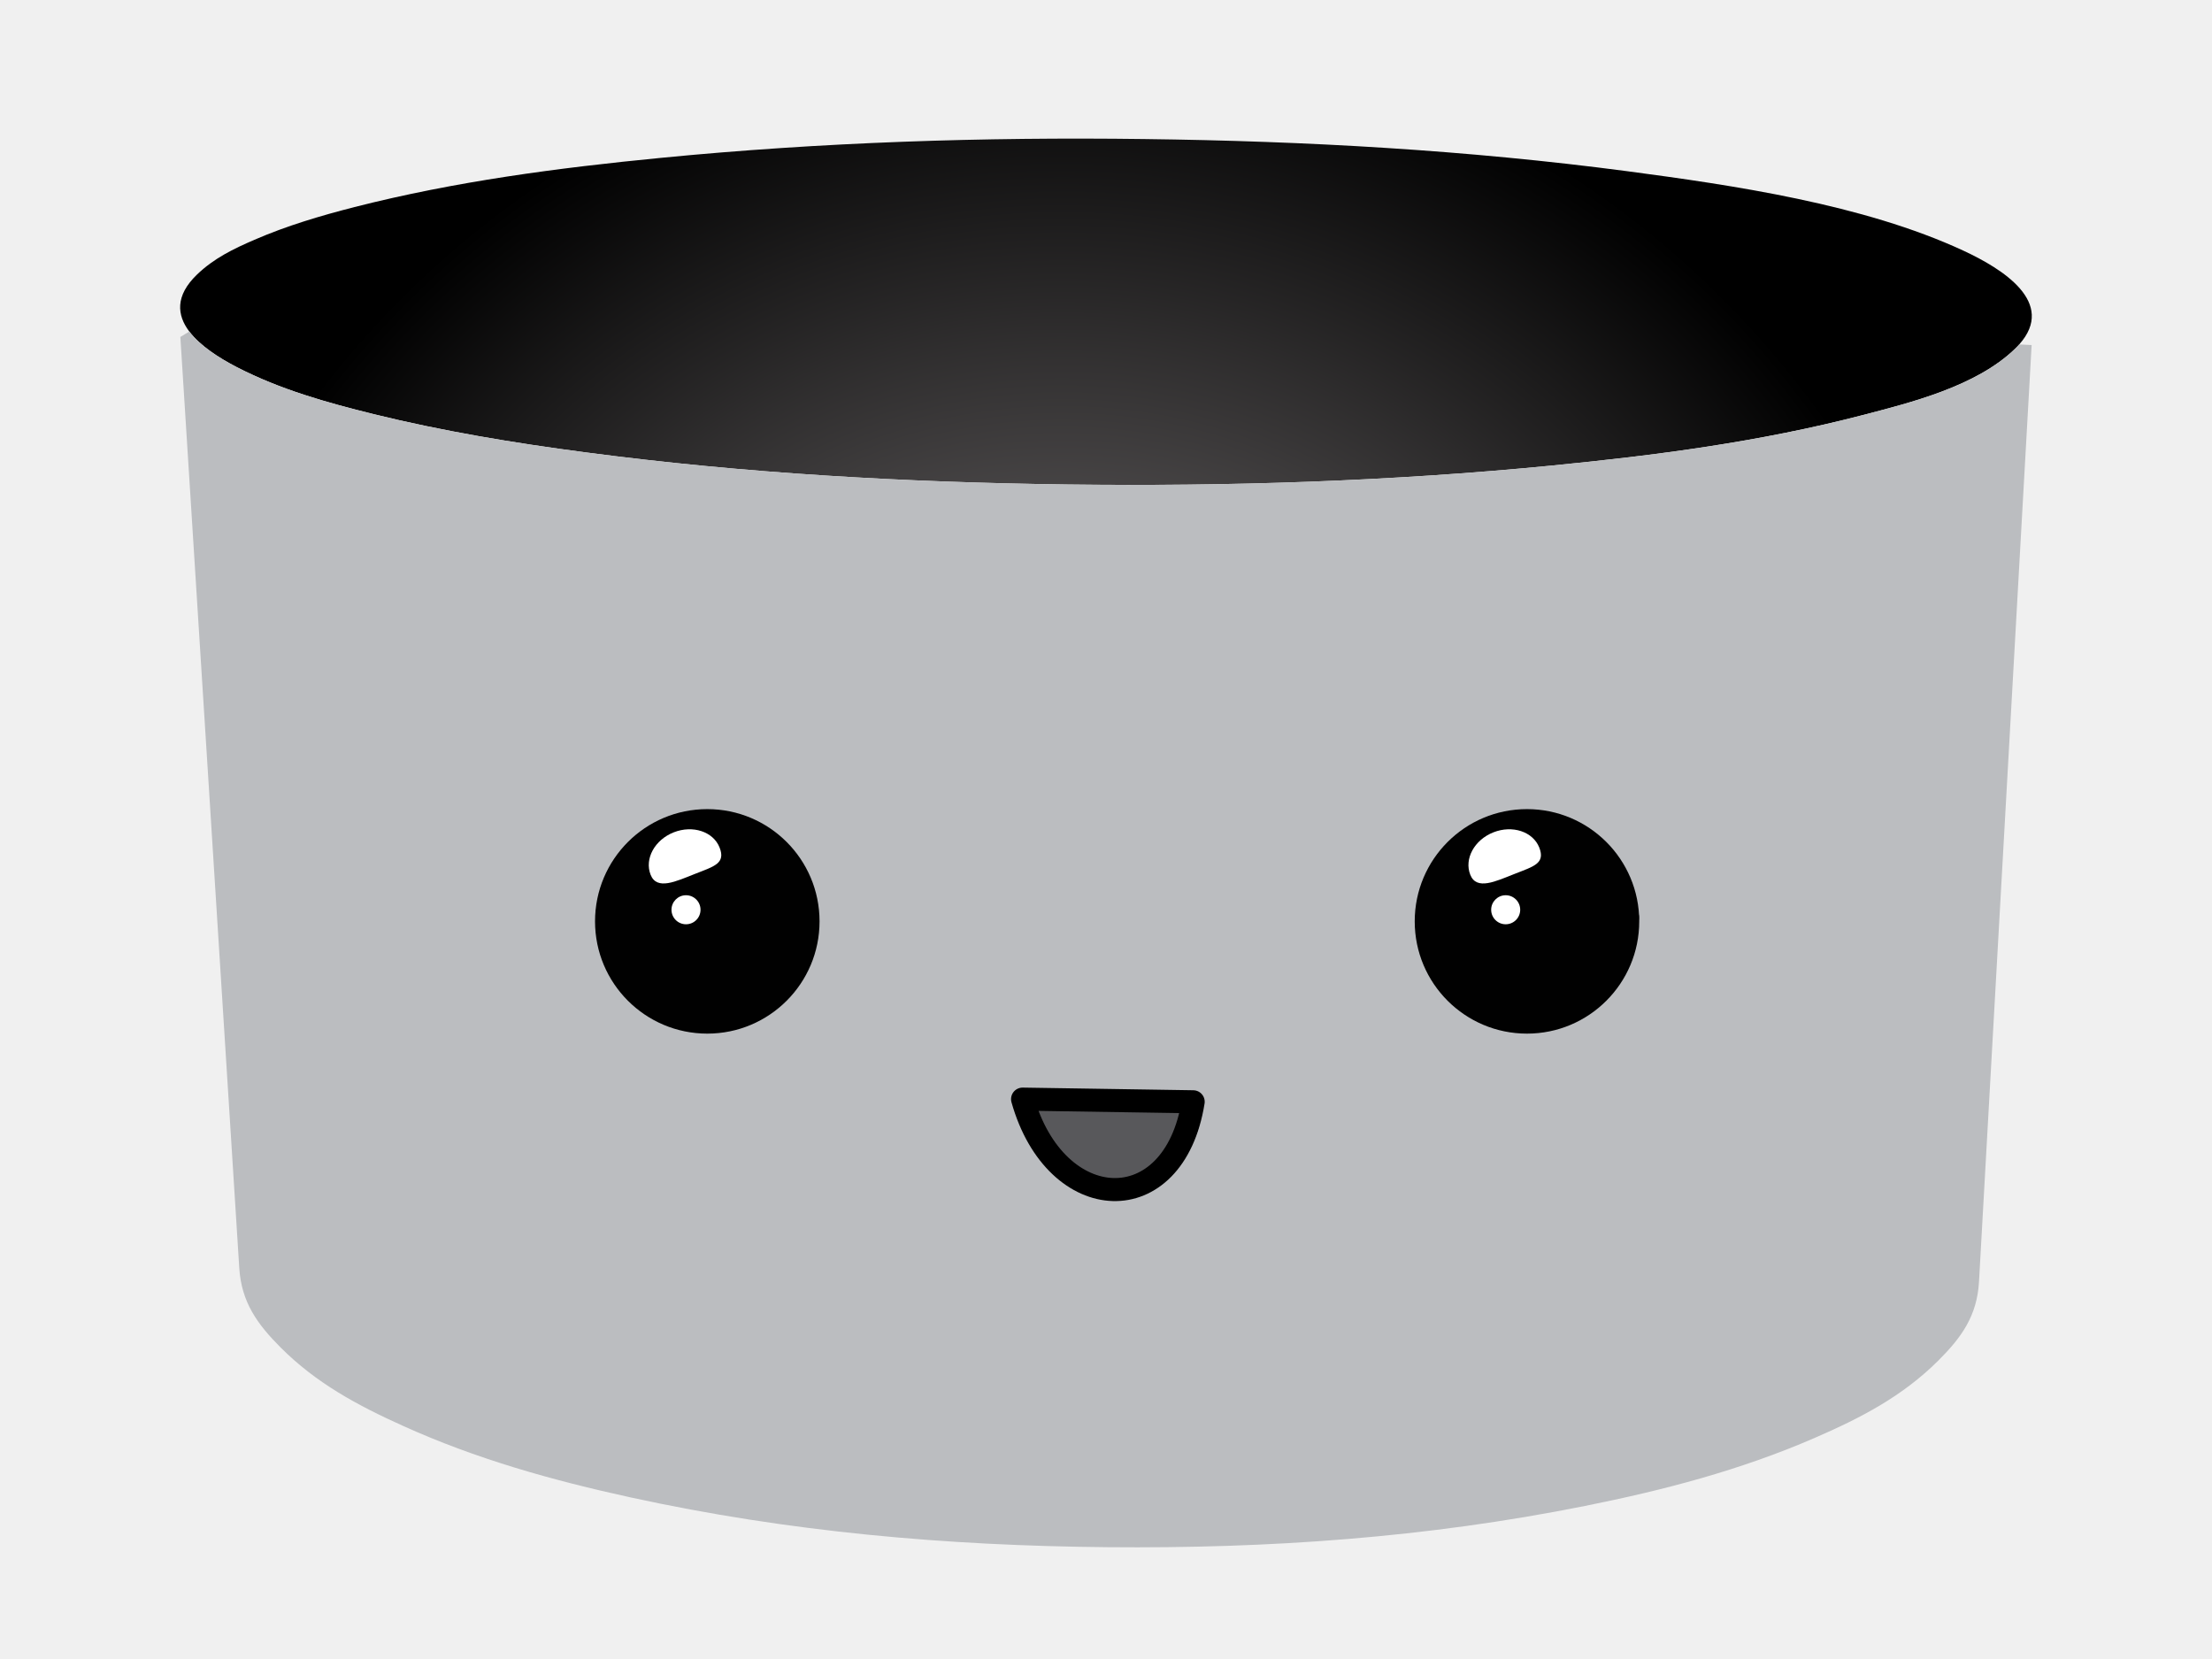
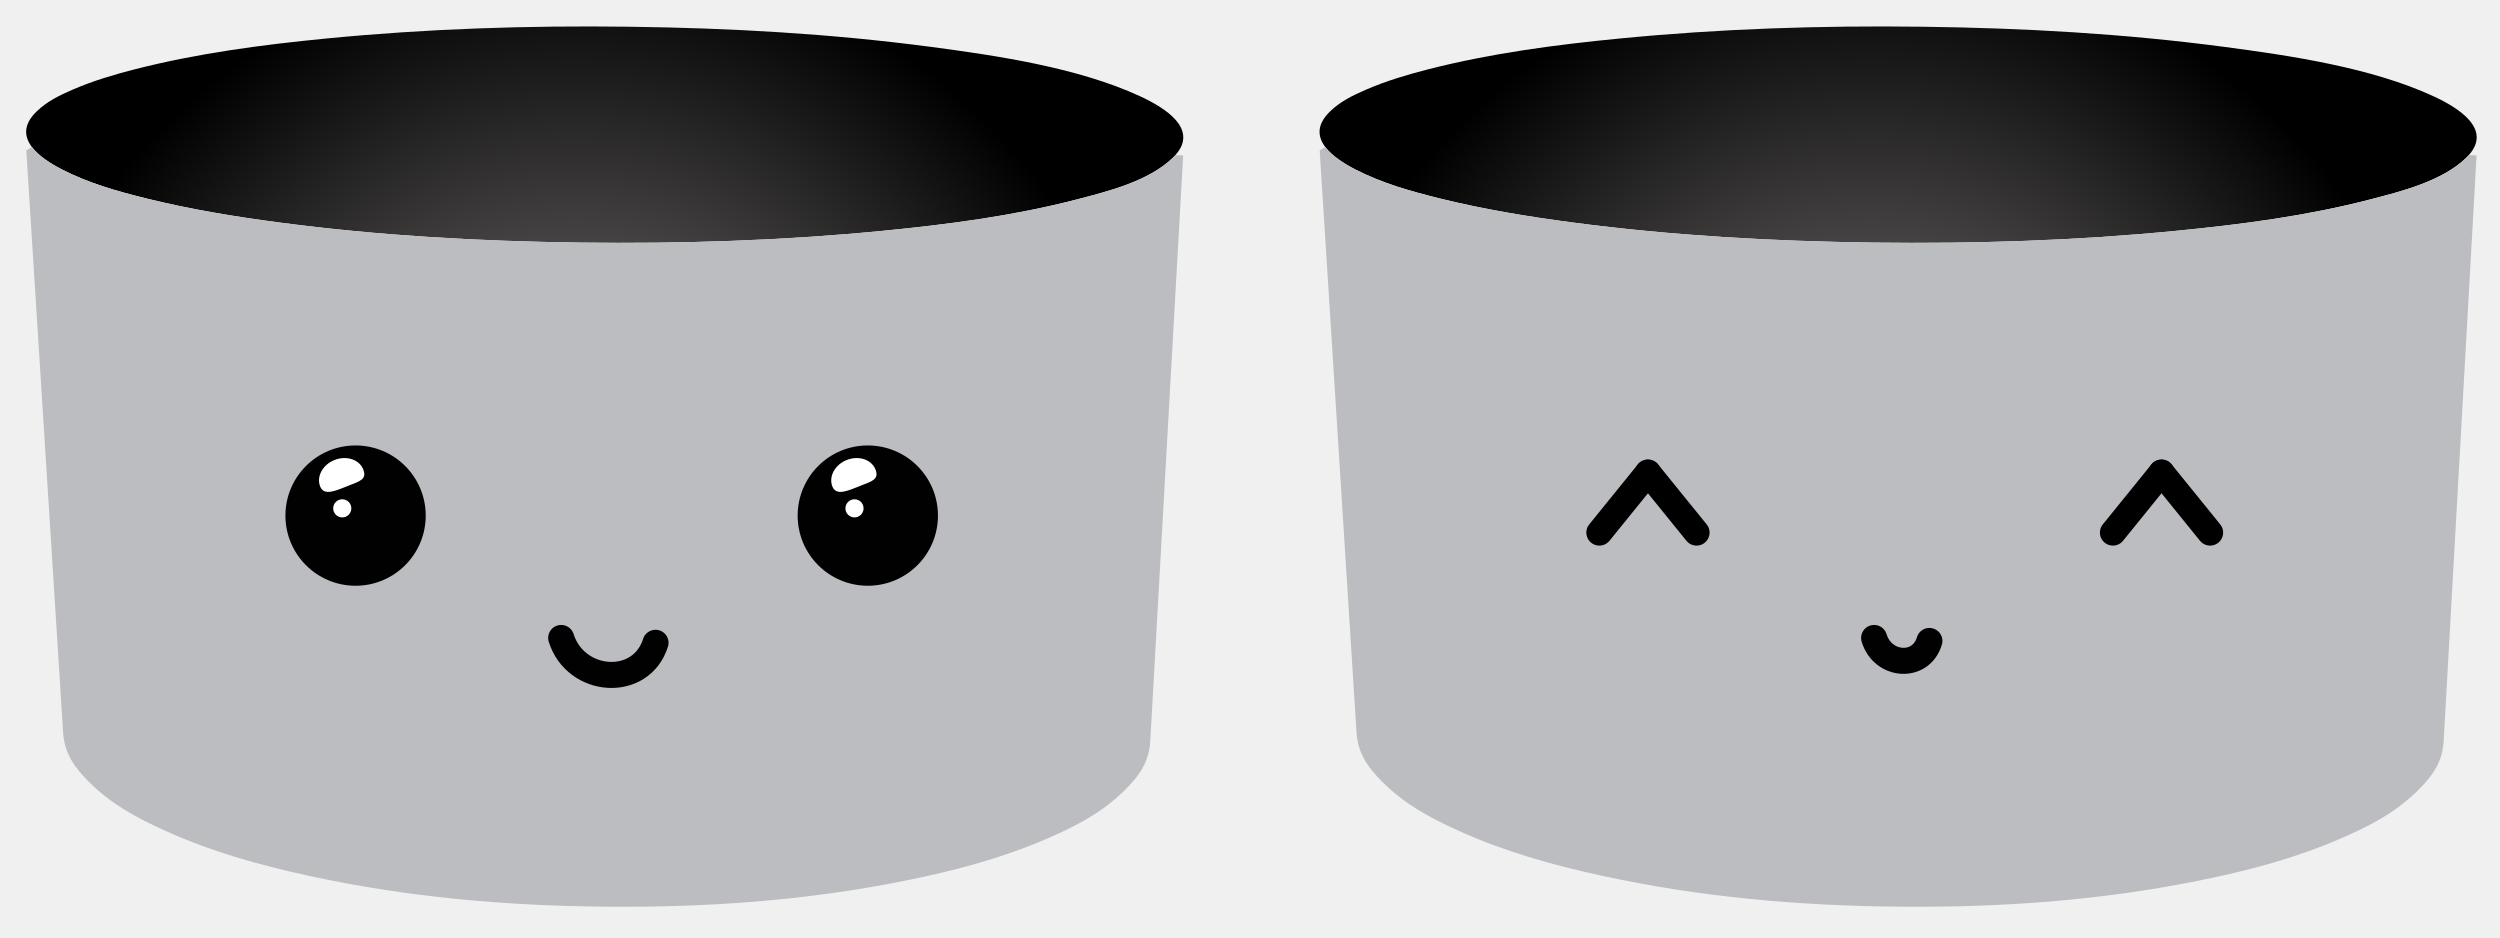
- <svg xmlns="http://www.w3.org/2000/svg" version="1.1" id="IntroLayer_1" x="0px" y="0px" width="576px" height="432px" viewBox="0 0 576 432" enable-background="new 0 0 576 432" xml:space="preserve">
-   <g class="wholeBucket">
+ <svg xmlns="http://www.w3.org/2000/svg" version="1.1" id="IntroLayer_1" x="0px" y="0px" width="576px" height="216px" viewBox="0 108 576 216" enable-background="new 0 108 576 216" xml:space="preserve">
+   <g>
    <g id="XMLID_1_">
      <g id="body">
-         <radialGradient id="topHole_1_" cx="348.5" cy="967.5" r="292.438" gradientTransform="matrix(1 0 0 1 -72 -718)" gradientUnits="userSpaceOnUse">
+         <radialGradient id="topHole_2_" cx="520.973" cy="-625.091" r="161.696" gradientTransform="matrix(1 0 0 -1 -90 -393)" gradientUnits="userSpaceOnUse">
          <stop offset="0.316" style="stop-color:#575455" />
          <stop offset="0.834" style="stop-color:#000000" />
        </radialGradient>
-         <path id="topHole" fill="url(#topHole_1_)" d="M511.233,65.256c10.221,4.737,24.312,13.527,14.566,24.433     c-0.314,0.363-0.686,0.746-1.062,1.109c-10.12,9.838-27.337,14.071-39.795,17.317c-26.752,6.955-53.745,10.463-81.146,13.144     c-41.951,4.092-83.803,5.423-125.916,4.899c-42.073-0.544-83.823-2.863-125.573-8.387c-18.527-2.439-36.872-5.463-55.056-9.938     c-12.277-3.044-24.211-6.371-35.602-12.237c-4.637-2.399-9.536-5.544-12.358-9.273c-3.226-4.274-3.729-9.293,1.996-14.817     c4.415-4.253,9.516-6.713,14.979-9.072c8.467-3.669,17.196-6.249,26.086-8.527c26.308-6.693,52.858-10.181,79.751-12.801     c41.952-4.092,83.803-5.443,125.936-4.898c42.094,0.524,83.844,2.862,125.635,8.366C451.299,48.241,485.188,53.18,511.233,65.256     z" />
-         <path id="bucket" fill="#BBBDC0" d="M529.034,89.85c-4.576,81.303-9.133,162.626-13.709,243.951     c-0.504,8.869-4.597,14.514-10.584,20.482c-9.396,9.373-20.32,14.998-32.275,20.18c-19.292,8.365-39.17,13.566-59.729,17.68     c-41.271,8.271-82.331,11.127-124.323,10.744s-82.977-3.971-124.102-12.941c-20.482-4.477-40.278-10-59.45-18.688     c-11.753-5.301-22.538-11.088-31.812-20.398c-5.987-6.008-10.181-11.729-10.745-20.664     c-5.121-80.84-10.221-161.633-15.341-242.458l2.338-1.411c2.822,3.729,7.721,6.875,12.358,9.273     c11.39,5.866,23.324,9.193,35.602,12.237c18.184,4.476,36.529,7.5,55.056,9.938c41.75,5.524,83.5,7.842,125.573,8.387     c42.113,0.524,83.965-0.807,125.916-4.899c27.397-2.681,54.396-6.188,81.146-13.144c12.458-3.246,29.675-7.479,39.795-17.317     c0.383-0.363,0.745-0.746,1.068-1.109L529.034,89.85z" />
+         <path id="topHole" fill="url(#topHole_2_)" d="M560.762,130.218c5.651,2.619,13.442,7.479,8.054,13.51     c-0.174,0.2-0.379,0.412-0.587,0.613c-5.596,5.44-15.115,7.781-22.004,9.575c-14.792,3.846-29.717,5.785-44.868,7.268     c-23.195,2.263-46.336,2.999-69.621,2.709c-23.264-0.301-46.348-1.583-69.433-4.638c-10.244-1.348-20.388-3.021-30.442-5.495     c-6.787-1.683-13.387-3.523-19.685-6.766c-2.563-1.327-5.272-3.066-6.833-5.127c-1.783-2.363-2.062-5.138,1.104-8.193     c2.441-2.352,5.262-3.711,8.283-5.016c4.681-2.029,9.508-3.456,14.423-4.715c14.546-3.701,29.227-5.629,44.097-7.078     c23.195-2.263,46.336-3.009,69.633-2.708c23.274,0.29,46.358,1.583,69.466,4.626C527.622,120.81,546.36,123.541,560.762,130.218z     " />
+         <path id="bucket" fill="#BBBDC0" d="M570.604,143.816c-2.531,44.954-5.05,89.92-7.58,134.886     c-0.279,4.904-2.542,8.025-5.853,11.325c-5.195,5.183-11.235,8.293-17.846,11.158c-10.667,4.625-21.658,7.501-33.025,9.775     c-22.82,4.573-45.522,6.152-68.741,5.94c-23.219-0.211-45.88-2.195-68.619-7.155c-11.324-2.476-22.271-5.529-32.871-10.333     c-6.498-2.931-12.461-6.131-17.59-11.278c-3.311-3.322-5.629-6.485-5.941-11.426c-2.831-44.698-5.65-89.37-8.482-134.061     l1.293-0.78c1.561,2.062,4.27,3.801,6.834,5.127c6.297,3.244,12.896,5.083,19.685,6.766c10.055,2.475,20.198,4.147,30.441,5.495     c23.085,3.054,46.169,4.336,69.433,4.637c23.285,0.29,46.427-0.446,69.621-2.709c15.149-1.482,30.077-3.421,44.868-7.267     c6.889-1.795,16.408-4.135,22.004-9.575c0.211-0.201,0.412-0.412,0.591-0.613L570.604,143.816z" />
      </g>
    </g>
-     <path id="introMouth" fill="none" stroke="#010101" stroke-width="6" stroke-linecap="round" stroke-linejoin="round" d="   M269.855,290.908c6.048,19.152,33.264,21.168,39.312,2.016" />
-     <path id="introGrin" fill="#58585B" stroke="#000000" stroke-width="6" stroke-linecap="round" stroke-linejoin="round" stroke-miterlimit="10" d="   M266.275,286.208c8.598,30.54,39.415,32.021,44.426,0.692L266.275,286.208z" />
-     <g id="closedEyesIntro">
-       <path fill="none" stroke="#010101" stroke-width="7.439" stroke-linecap="round" stroke-linejoin="round" d="M158.865,237.852    c7.81,16.828,42.958,18.604,50.768,1.771" />
-       <path fill="none" stroke="#010101" stroke-width="7.439" stroke-linecap="round" stroke-linejoin="round" d="M372.641,236.916    c7.765,19.152,42.683,21.168,50.438,2.016" />
+     <path id="introMouth" fill="none" stroke="#010101" stroke-width="6" stroke-linecap="round" stroke-linejoin="round" d="   M431.798,254.986c1.959,6.551,10.777,7.24,12.736,0.689" />
+     <g id="happyIntro">
+       <line fill="none" stroke="#000000" stroke-width="6" stroke-linecap="round" stroke-miterlimit="10" x1="368.491" y1="230.708" x2="379.688" y2="216.886" />
+       <line fill="none" stroke="#000000" stroke-width="6" stroke-linecap="round" stroke-miterlimit="10" x1="390.886" y1="230.708" x2="379.688" y2="216.886" />
+       <line fill="none" stroke="#000000" stroke-width="6" stroke-linecap="round" stroke-miterlimit="10" x1="486.817" y1="230.708" x2="498.014" y2="216.886" />
+       <line fill="none" stroke="#000000" stroke-width="6" stroke-linecap="round" stroke-miterlimit="10" x1="509.211" y1="230.708" x2="498.014" y2="216.886" />
    </g>
-     <g id="happyIntro">
-       <line fill="none" stroke="#000000" stroke-width="6" stroke-linecap="round" stroke-miterlimit="10" x1="163.5" y1="246.999" x2="183.75" y2="222.001" />
-       <line fill="none" stroke="#000000" stroke-width="6" stroke-linecap="round" stroke-miterlimit="10" x1="204" y1="246.999" x2="183.75" y2="222.001" />
-       <line fill="none" stroke="#000000" stroke-width="6" stroke-linecap="round" stroke-miterlimit="10" x1="377.5" y1="246.999" x2="397.75" y2="222.001" />
-       <line fill="none" stroke="#000000" stroke-width="6" stroke-linecap="round" stroke-miterlimit="10" x1="418" y1="246.999" x2="397.75" y2="222.001" />
+   </g>
+   <g>
+     <g id="XMLID_2_">
+       <g id="body_1_">
+         <radialGradient id="topHole_3_" cx="222.972" cy="-625.091" r="161.696" gradientTransform="matrix(1 0 0 -1 -90 -393)" gradientUnits="userSpaceOnUse">
+           <stop offset="0.316" style="stop-color:#575455" />
+           <stop offset="0.834" style="stop-color:#000000" />
+         </radialGradient>
+         <path id="topHole_1_" fill="url(#topHole_3_)" d="M262.761,130.218c5.651,2.619,13.442,7.479,8.054,13.51     c-0.174,0.2-0.379,0.412-0.587,0.613c-5.596,5.44-15.115,7.781-22.004,9.575c-14.792,3.846-29.717,5.785-44.868,7.268     c-23.195,2.263-46.336,2.999-69.621,2.709c-23.264-0.301-46.348-1.583-69.433-4.638c-10.244-1.348-20.388-3.021-30.442-5.495     c-6.787-1.683-13.387-3.523-19.685-6.766c-2.563-1.327-5.272-3.066-6.833-5.127c-1.783-2.363-2.062-5.138,1.104-8.193     c2.441-2.352,5.262-3.711,8.283-5.016c4.681-2.029,9.508-3.456,14.423-4.715c14.546-3.701,29.227-5.629,44.097-7.078     c23.195-2.263,46.336-3.009,69.633-2.708c23.274,0.29,46.358,1.583,69.466,4.626C229.622,120.81,248.36,123.541,262.761,130.218z     " />
+         <path id="bucket_1_" fill="#BBBDC0" d="M272.604,143.816c-2.531,44.954-5.05,89.92-7.58,134.886     c-0.279,4.904-2.542,8.025-5.853,11.325c-5.195,5.183-11.235,8.293-17.846,11.158c-10.667,4.625-21.658,7.501-33.025,9.775     c-22.82,4.573-45.522,6.152-68.741,5.94c-23.219-0.211-45.88-2.195-68.619-7.155c-11.324-2.476-22.271-5.529-32.871-10.333     c-6.498-2.931-12.461-6.131-17.59-11.278c-3.311-3.322-5.629-6.485-5.941-11.426c-2.831-44.698-5.65-89.37-8.482-134.061     l1.293-0.78c1.561,2.062,4.27,3.801,6.834,5.127c6.297,3.244,12.896,5.083,19.685,6.766c10.055,2.475,20.198,4.147,30.441,5.495     c23.085,3.054,46.169,4.336,69.433,4.637c23.285,0.29,46.427-0.446,69.621-2.709c15.149-1.482,30.077-3.421,44.868-7.267     c6.889-1.795,16.408-4.135,22.004-9.575c0.211-0.201,0.412-0.412,0.591-0.613L272.604,143.816z" />
+       </g>
    </g>
-     <g id="openEyesIntro">
-       <g id="leftEyeFullIntro">
-         <circle id="leftCircleIntro" fill="#010101" cx="184.177" cy="239.922" r="29.231" />
-         <g id="leftPupilIntro">
-           <path id="bottomLeftIntro" fill="#FFFFFF" d="M169.416,227.779c1.63,4.145,6.619,1.723,11.58-0.23      c4.961-1.957,8.017-2.705,6.384-6.85c-1.632-4.143-6.979-5.917-11.94-3.963C170.479,218.693,167.782,223.635,169.416,227.779z" />
-           <circle id="topLeftIntro" fill="#FFFFFF" cx="178.634" cy="236.898" r="3.78" />
+     <path id="introMouth_1_" fill="none" stroke="#010101" stroke-width="6" stroke-linecap="round" stroke-linejoin="round" d="   M129.297,254.986c3.344,10.59,18.393,11.704,21.736,1.114" />
+     <g id="openEyesIntro_1_">
+       <g id="leftEyeFullIntro_1_">
+         <circle id="leftCircleIntro_1_" fill="#010101" cx="81.924" cy="226.795" r="16.162" />
+         <g id="leftPupilIntro_1_">
+           <path id="bottomLeftIntro_1_" fill="#FFFFFF" d="M73.762,220.081c0.901,2.291,3.66,0.952,6.402-0.128      c2.744-1.082,4.434-1.495,3.53-3.787c-0.902-2.291-3.858-3.271-6.602-2.191C74.35,215.057,72.859,217.789,73.762,220.081z" />
+           <circle id="topLeftIntro_1_" fill="#FFFFFF" cx="78.859" cy="225.123" r="2.09" />
        </g>
      </g>
-       <g id="rightEyeFullIntro">
-         <circle id="rightCircleIntro" fill="#010101" cx="397.621" cy="239.922" r="29.231" />
-         <g id="rightPupilIntro">
-           <path id="bottomRightIntro" fill="#FFFFFF" d="M382.855,227.779c1.634,4.145,6.614,1.723,11.571-0.23      c4.97-1.957,8.021-2.705,6.396-6.85c-1.644-4.143-6.979-5.917-11.938-3.963C383.923,218.693,381.222,223.635,382.855,227.779z" />
-           <circle id="topRightIntro" fill="#FFFFFF" cx="392.077" cy="236.898" r="3.78" />
+       <g id="rightEyeFullIntro_1_">
+         <circle id="rightCircleIntro_1_" fill="#010101" cx="199.942" cy="226.795" r="16.162" />
+         <g id="rightPupilIntro_1_">
+           <path id="bottomRightIntro_1_" fill="#FFFFFF" d="M191.778,220.081c0.903,2.291,3.656,0.952,6.397-0.128      c2.749-1.082,4.436-1.495,3.537-3.787c-0.909-2.291-3.859-3.271-6.602-2.191C192.368,215.057,190.875,217.789,191.778,220.081z" />
+           <circle id="topRightIntro_1_" fill="#FFFFFF" cx="196.876" cy="225.123" r="2.09" />
        </g>
      </g>
    </g>
  </g>
</svg>
